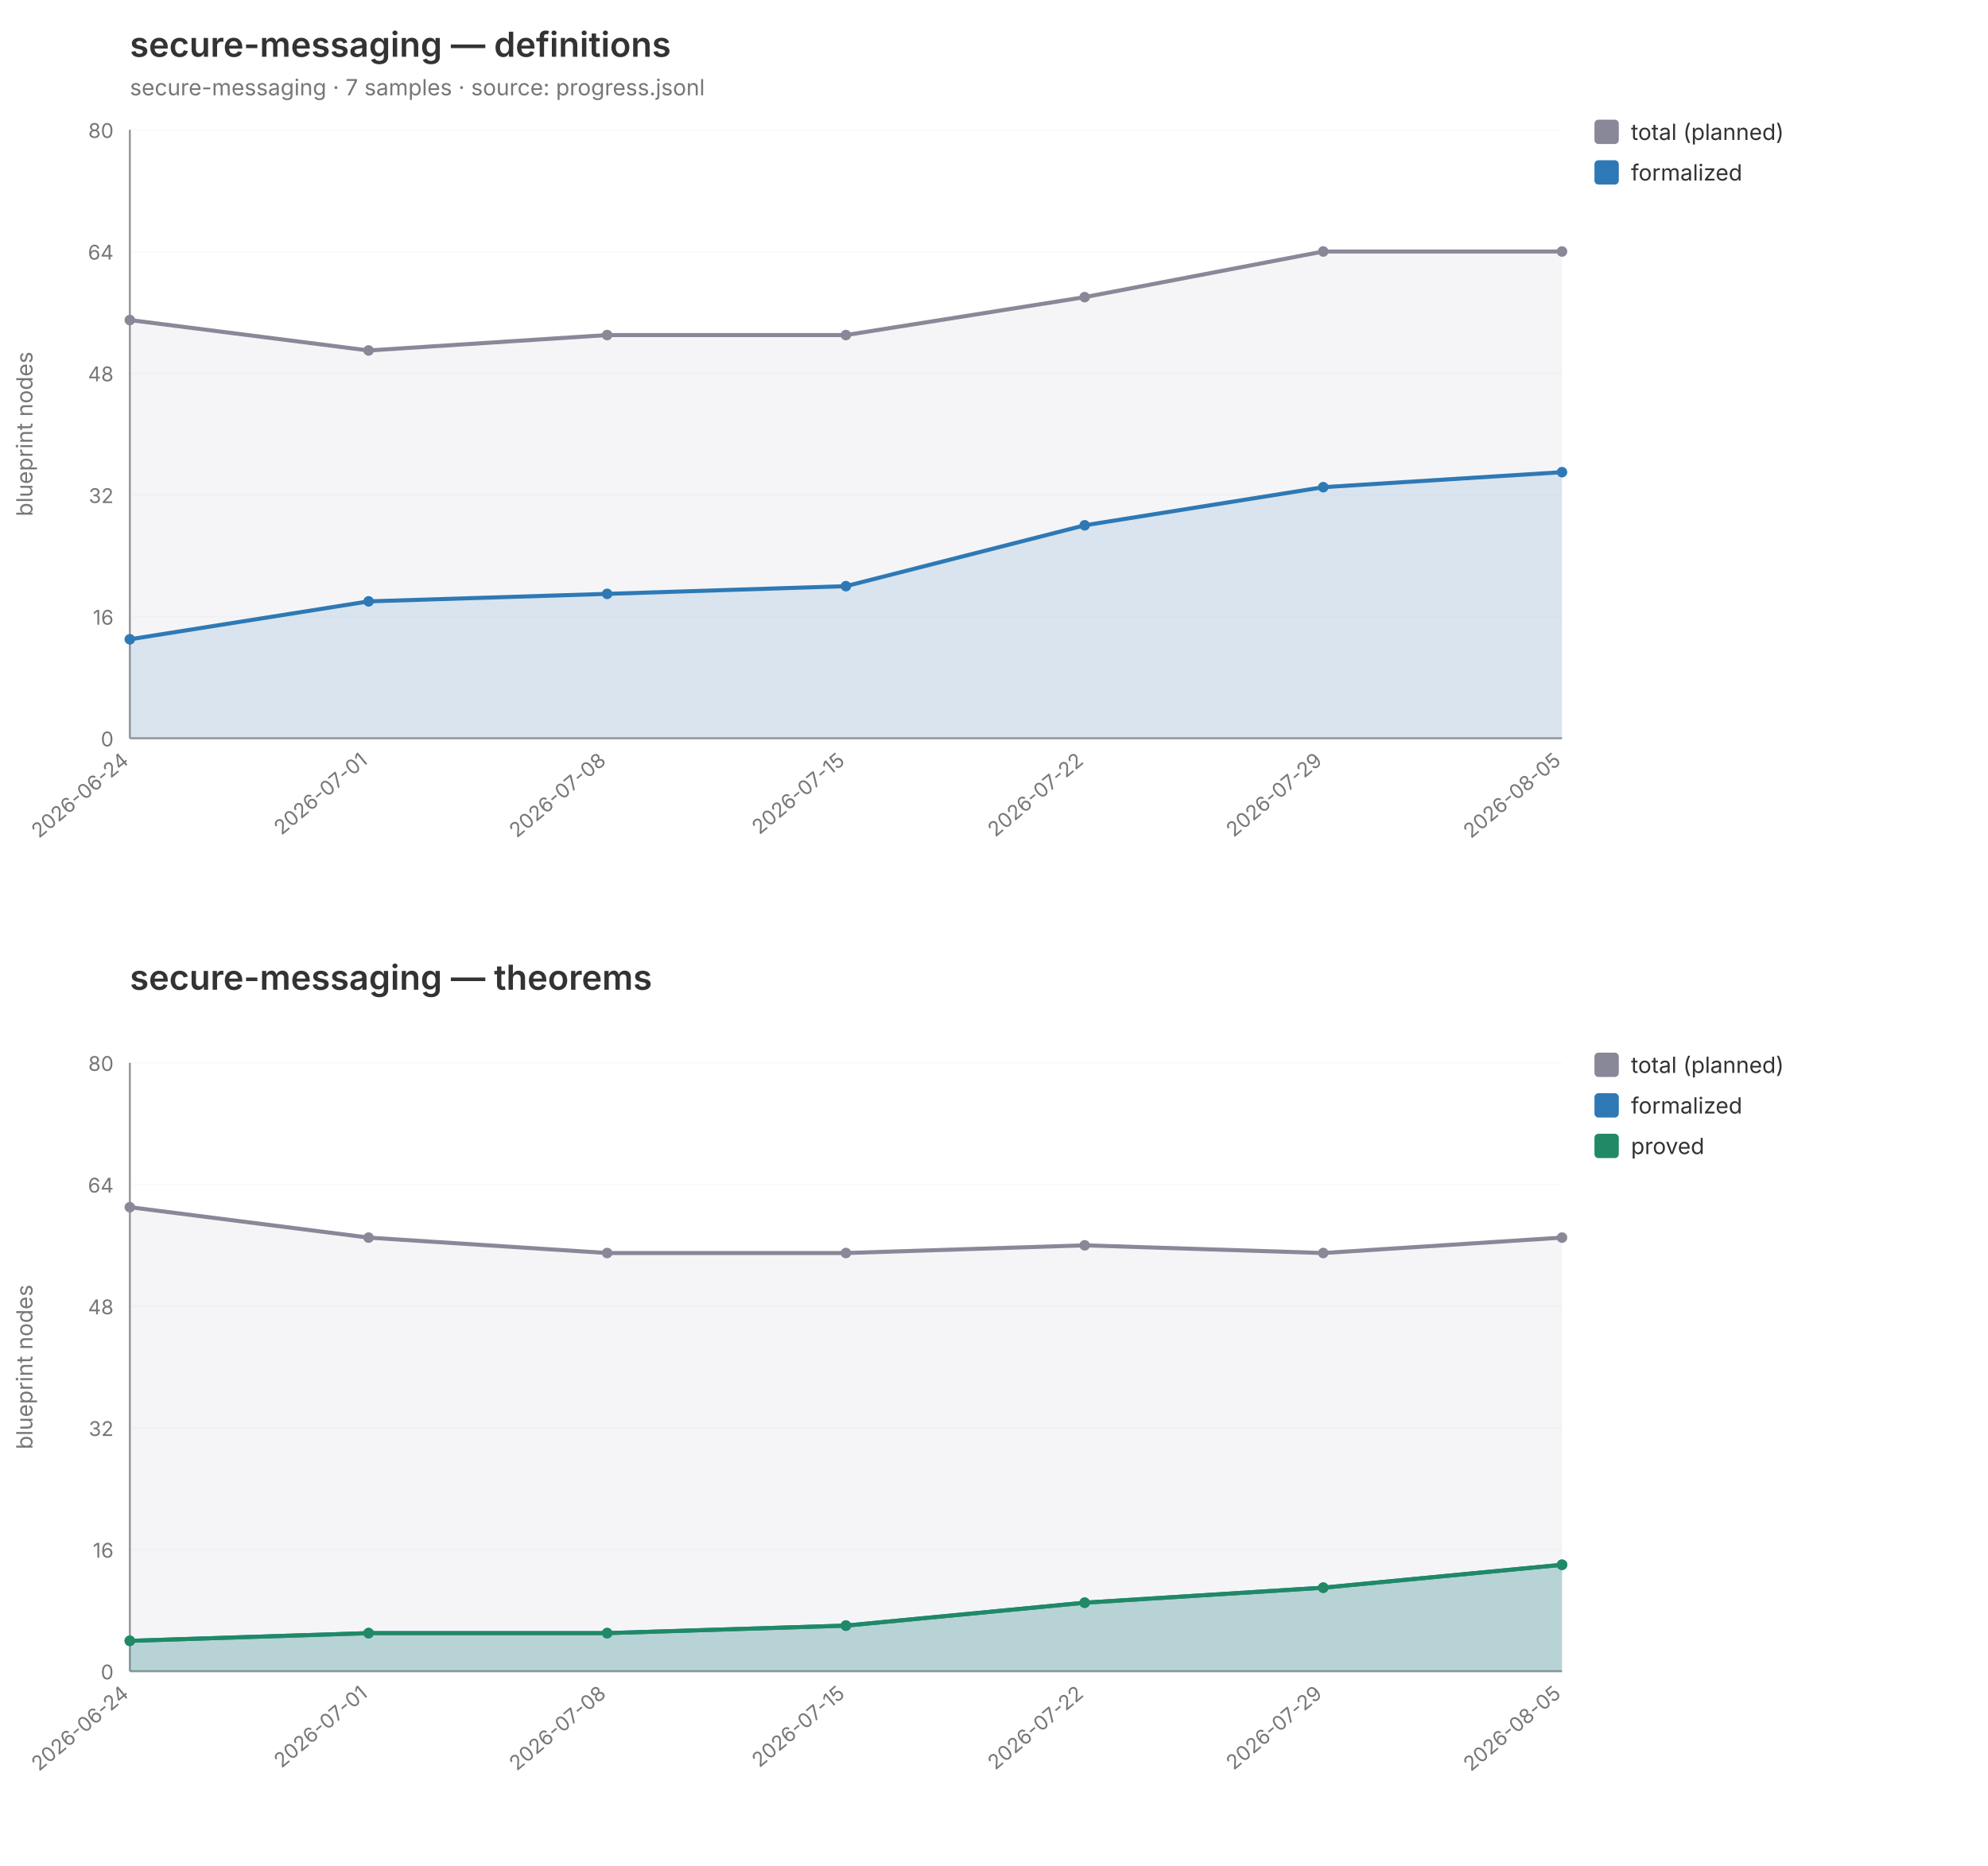
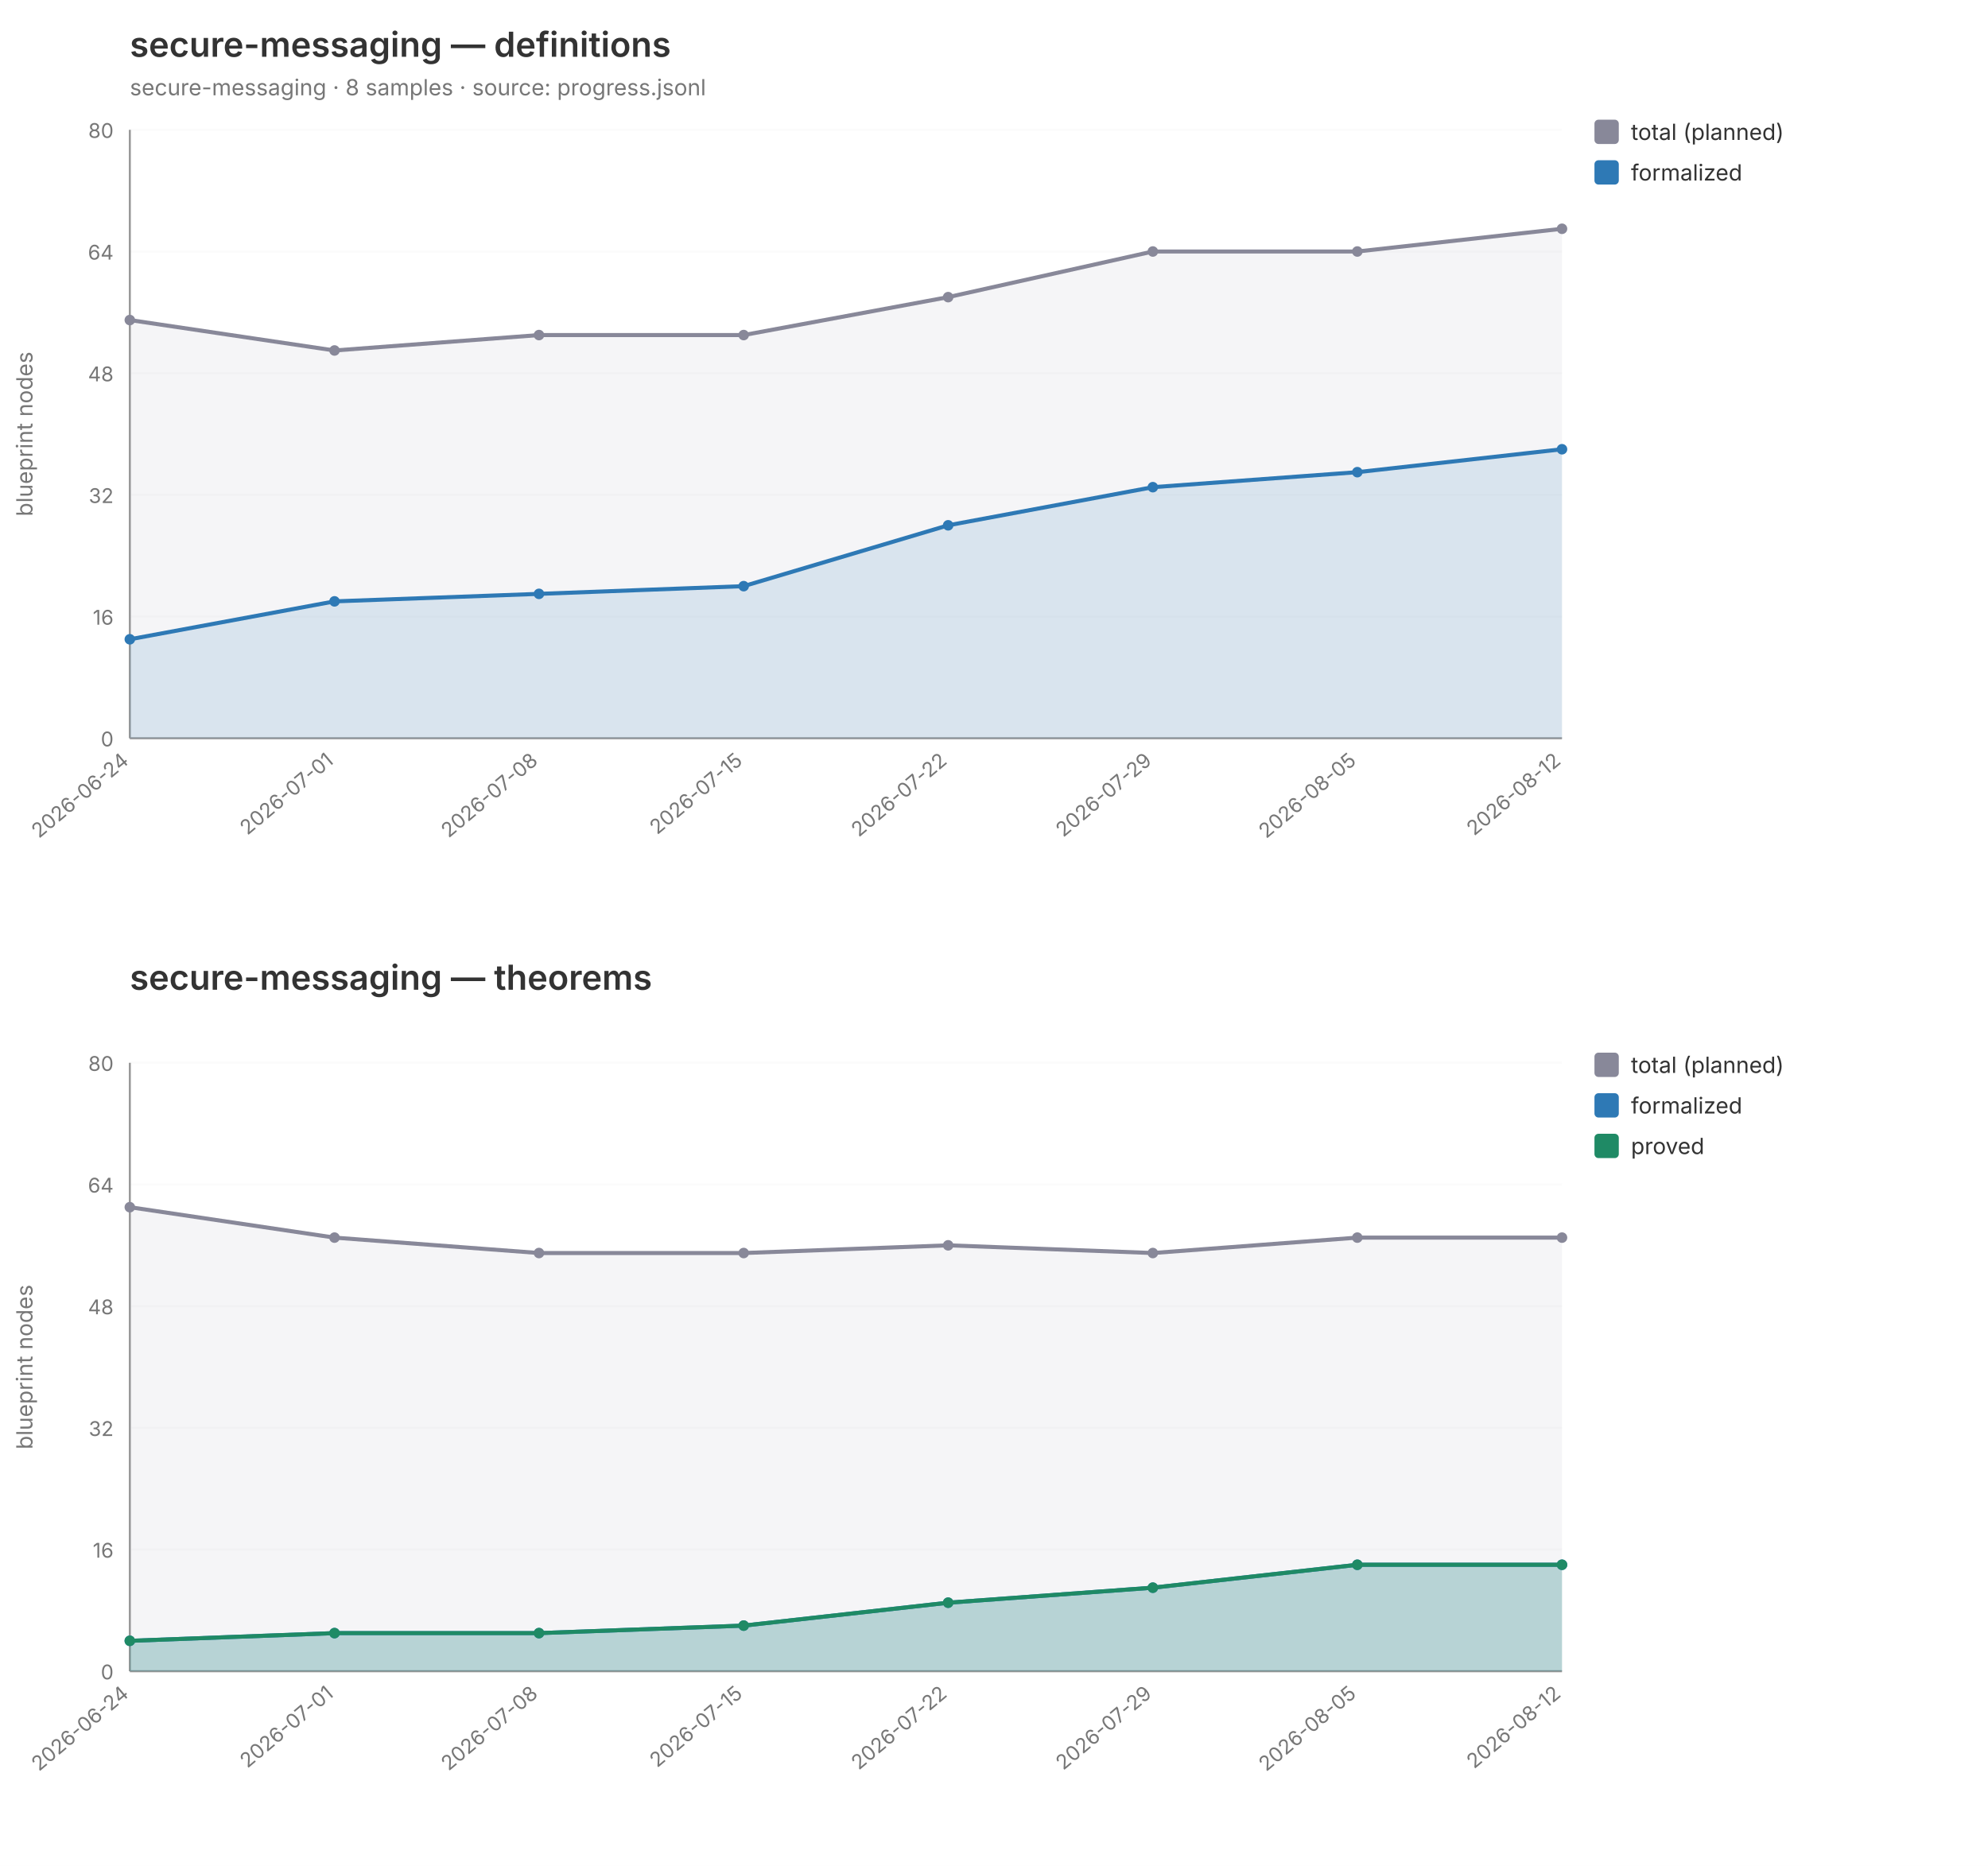
<svg xmlns="http://www.w3.org/2000/svg" width="980" height="920" viewBox="0 0 980 920" font-family="system-ui, -apple-system, Segoe UI, sans-serif">
  <rect width="980" height="920" fill="#FFFFFF" />
  <svg x="0" y="0.0" width="980" height="460" viewBox="0 0 980 460">
    <text x="64" y="28" font-size="17" font-weight="600" fill="#333333">secure-messaging — definitions</text>
-     <text x="64" y="47" font-size="11" fill="#777777">secure-messaging · 7 samples · source: progress.jsonl</text>
+     <text x="64" y="47" font-size="11" fill="#777777">secure-messaging · 8 samples · source: progress.jsonl</text>
    <line x1="64" y1="364.0" x2="770" y2="364.0" stroke="#E4E4E422" />
    <text x="56" y="368.0" font-size="10" text-anchor="end" fill="#777777">0</text>
    <line x1="64" y1="304.0" x2="770" y2="304.0" stroke="#E4E4E422" />
    <text x="56" y="308.0" font-size="10" text-anchor="end" fill="#777777">16</text>
    <line x1="64" y1="244.0" x2="770" y2="244.0" stroke="#E4E4E422" />
    <text x="56" y="248.0" font-size="10" text-anchor="end" fill="#777777">32</text>
    <line x1="64" y1="184.0" x2="770" y2="184.0" stroke="#E4E4E422" />
    <text x="56" y="188.0" font-size="10" text-anchor="end" fill="#777777">48</text>
    <line x1="64" y1="124.0" x2="770" y2="124.0" stroke="#E4E4E422" />
    <text x="56" y="128.0" font-size="10" text-anchor="end" fill="#777777">64</text>
    <line x1="64" y1="64.0" x2="770" y2="64.0" stroke="#E4E4E422" />
    <text x="56" y="68.0" font-size="10" text-anchor="end" fill="#777777">80</text>
    <line x1="64" y1="64" x2="64" y2="364" stroke="#999999" />
    <line x1="64" y1="364" x2="770" y2="364" stroke="#999999" />
    <text x="16" y="214.0" font-size="11" fill="#777777" text-anchor="middle" transform="rotate(-90 16 214.0)">blueprint nodes</text>
    <text x="64.0" y="376.0" font-size="10" fill="#777777" text-anchor="end" transform="rotate(-40 64.0 376.0)">2026-06-24</text>
-     <text x="181.7" y="376.0" font-size="10" fill="#777777" text-anchor="end" transform="rotate(-40 181.7 376.0)">2026-07-01</text>
-     <text x="299.3" y="376.0" font-size="10" fill="#777777" text-anchor="end" transform="rotate(-40 299.3 376.0)">2026-07-08</text>
-     <text x="417.0" y="376.0" font-size="10" fill="#777777" text-anchor="end" transform="rotate(-40 417.0 376.0)">2026-07-15</text>
-     <text x="534.7" y="376.0" font-size="10" fill="#777777" text-anchor="end" transform="rotate(-40 534.7 376.0)">2026-07-22</text>
-     <text x="652.3" y="376.0" font-size="10" fill="#777777" text-anchor="end" transform="rotate(-40 652.3 376.0)">2026-07-29</text>
-     <text x="770.0" y="376.0" font-size="10" fill="#777777" text-anchor="end" transform="rotate(-40 770.0 376.0)">2026-08-05</text>
-     <polygon points="64.0,157.8 181.7,172.8 299.3,165.2 417.0,165.2 534.7,146.5 652.3,124.0 770.0,124.0 770.0,364.0 64.0,364.0" fill="#888899" fill-opacity="0.08" stroke="none" />
-     <polygon points="64.0,315.2 181.7,296.5 299.3,292.8 417.0,289.0 534.7,259.0 652.3,240.2 770.0,232.8 770.0,364.0 64.0,364.0" fill="#2E79B5" fill-opacity="0.14" stroke="none" />
-     <polyline points="64.0,157.8 181.7,172.8 299.3,165.2 417.0,165.2 534.7,146.5 652.3,124.0 770.0,124.0" fill="none" stroke="#888899" stroke-width="2.0" stroke-linejoin="round" />
+     <text x="164.9" y="376.0" font-size="10" fill="#777777" text-anchor="end" transform="rotate(-40 164.9 376.0)">2026-07-01</text>
+     <text x="265.7" y="376.0" font-size="10" fill="#777777" text-anchor="end" transform="rotate(-40 265.7 376.0)">2026-07-08</text>
+     <text x="366.6" y="376.0" font-size="10" fill="#777777" text-anchor="end" transform="rotate(-40 366.6 376.0)">2026-07-15</text>
+     <text x="467.4" y="376.0" font-size="10" fill="#777777" text-anchor="end" transform="rotate(-40 467.4 376.0)">2026-07-22</text>
+     <text x="568.3" y="376.0" font-size="10" fill="#777777" text-anchor="end" transform="rotate(-40 568.3 376.0)">2026-07-29</text>
+     <text x="669.1" y="376.0" font-size="10" fill="#777777" text-anchor="end" transform="rotate(-40 669.1 376.0)">2026-08-05</text>
+     <text x="770.0" y="376.0" font-size="10" fill="#777777" text-anchor="end" transform="rotate(-40 770.0 376.0)">2026-08-12</text>
+     <polygon points="64.0,157.8 164.9,172.8 265.7,165.2 366.6,165.2 467.4,146.5 568.3,124.0 669.1,124.0 770.0,112.8 770.0,364.0 64.0,364.0" fill="#888899" fill-opacity="0.08" stroke="none" />
+     <polygon points="64.0,315.2 164.9,296.5 265.7,292.8 366.6,289.0 467.4,259.0 568.3,240.2 669.1,232.8 770.0,221.5 770.0,364.0 64.0,364.0" fill="#2E79B5" fill-opacity="0.14" stroke="none" />
+     <polyline points="64.0,157.8 164.9,172.8 265.7,165.2 366.6,165.2 467.4,146.5 568.3,124.0 669.1,124.0 770.0,112.8" fill="none" stroke="#888899" stroke-width="2.0" stroke-linejoin="round" />
    <circle cx="64.0" cy="157.8" r="2.6" fill="#888899" />
-     <circle cx="181.7" cy="172.8" r="2.6" fill="#888899" />
-     <circle cx="299.3" cy="165.2" r="2.6" fill="#888899" />
-     <circle cx="417.0" cy="165.2" r="2.6" fill="#888899" />
-     <circle cx="534.7" cy="146.5" r="2.6" fill="#888899" />
-     <circle cx="652.3" cy="124.0" r="2.6" fill="#888899" />
-     <circle cx="770.0" cy="124.0" r="2.6" fill="#888899" />
-     <polyline points="64.0,315.2 181.7,296.5 299.3,292.8 417.0,289.0 534.7,259.0 652.3,240.2 770.0,232.8" fill="none" stroke="#2E79B5" stroke-width="2.0" stroke-linejoin="round" />
+     <circle cx="164.9" cy="172.8" r="2.6" fill="#888899" />
+     <circle cx="265.7" cy="165.2" r="2.6" fill="#888899" />
+     <circle cx="366.6" cy="165.2" r="2.6" fill="#888899" />
+     <circle cx="467.4" cy="146.5" r="2.6" fill="#888899" />
+     <circle cx="568.3" cy="124.0" r="2.6" fill="#888899" />
+     <circle cx="669.1" cy="124.0" r="2.6" fill="#888899" />
+     <circle cx="770.0" cy="112.8" r="2.6" fill="#888899" />
+     <polyline points="64.0,315.2 164.9,296.5 265.7,292.8 366.6,289.0 467.4,259.0 568.3,240.2 669.1,232.8 770.0,221.5" fill="none" stroke="#2E79B5" stroke-width="2.0" stroke-linejoin="round" />
    <circle cx="64.0" cy="315.2" r="2.6" fill="#2E79B5" />
-     <circle cx="181.7" cy="296.5" r="2.6" fill="#2E79B5" />
-     <circle cx="299.3" cy="292.8" r="2.6" fill="#2E79B5" />
-     <circle cx="417.0" cy="289.0" r="2.6" fill="#2E79B5" />
-     <circle cx="534.7" cy="259.0" r="2.6" fill="#2E79B5" />
-     <circle cx="652.3" cy="240.2" r="2.6" fill="#2E79B5" />
-     <circle cx="770.0" cy="232.8" r="2.6" fill="#2E79B5" />
+     <circle cx="164.9" cy="296.5" r="2.6" fill="#2E79B5" />
+     <circle cx="265.7" cy="292.8" r="2.6" fill="#2E79B5" />
+     <circle cx="366.6" cy="289.0" r="2.6" fill="#2E79B5" />
+     <circle cx="467.4" cy="259.0" r="2.6" fill="#2E79B5" />
+     <circle cx="568.3" cy="240.2" r="2.6" fill="#2E79B5" />
+     <circle cx="669.1" cy="232.8" r="2.6" fill="#2E79B5" />
+     <circle cx="770.0" cy="221.5" r="2.6" fill="#2E79B5" />
    <rect x="786" y="59" width="12" height="12" rx="2" fill="#888899" />
    <text x="804" y="69" font-size="11" fill="#333333">total (planned)</text>
    <rect x="786" y="79" width="12" height="12" rx="2" fill="#2E79B5" />
    <text x="804" y="89" font-size="11" fill="#333333">formalized</text>
  </svg>
  <svg x="0" y="460.0" width="980" height="460" viewBox="0 0 980 460">
    <text x="64" y="28" font-size="17" font-weight="600" fill="#333333">secure-messaging — theorems</text>
    <line x1="64" y1="364.0" x2="770" y2="364.0" stroke="#E4E4E422" />
    <text x="56" y="368.0" font-size="10" text-anchor="end" fill="#777777">0</text>
    <line x1="64" y1="304.0" x2="770" y2="304.0" stroke="#E4E4E422" />
    <text x="56" y="308.0" font-size="10" text-anchor="end" fill="#777777">16</text>
    <line x1="64" y1="244.0" x2="770" y2="244.0" stroke="#E4E4E422" />
    <text x="56" y="248.0" font-size="10" text-anchor="end" fill="#777777">32</text>
    <line x1="64" y1="184.0" x2="770" y2="184.0" stroke="#E4E4E422" />
    <text x="56" y="188.0" font-size="10" text-anchor="end" fill="#777777">48</text>
    <line x1="64" y1="124.0" x2="770" y2="124.0" stroke="#E4E4E422" />
    <text x="56" y="128.0" font-size="10" text-anchor="end" fill="#777777">64</text>
    <line x1="64" y1="64.0" x2="770" y2="64.0" stroke="#E4E4E422" />
    <text x="56" y="68.0" font-size="10" text-anchor="end" fill="#777777">80</text>
    <line x1="64" y1="64" x2="64" y2="364" stroke="#999999" />
    <line x1="64" y1="364" x2="770" y2="364" stroke="#999999" />
    <text x="16" y="214.0" font-size="11" fill="#777777" text-anchor="middle" transform="rotate(-90 16 214.0)">blueprint nodes</text>
    <text x="64.0" y="376.0" font-size="10" fill="#777777" text-anchor="end" transform="rotate(-40 64.0 376.0)">2026-06-24</text>
-     <text x="181.7" y="376.0" font-size="10" fill="#777777" text-anchor="end" transform="rotate(-40 181.7 376.0)">2026-07-01</text>
-     <text x="299.3" y="376.0" font-size="10" fill="#777777" text-anchor="end" transform="rotate(-40 299.3 376.0)">2026-07-08</text>
-     <text x="417.0" y="376.0" font-size="10" fill="#777777" text-anchor="end" transform="rotate(-40 417.0 376.0)">2026-07-15</text>
-     <text x="534.7" y="376.0" font-size="10" fill="#777777" text-anchor="end" transform="rotate(-40 534.7 376.0)">2026-07-22</text>
-     <text x="652.3" y="376.0" font-size="10" fill="#777777" text-anchor="end" transform="rotate(-40 652.3 376.0)">2026-07-29</text>
-     <text x="770.0" y="376.0" font-size="10" fill="#777777" text-anchor="end" transform="rotate(-40 770.0 376.0)">2026-08-05</text>
-     <polygon points="64.0,135.2 181.7,150.2 299.3,157.8 417.0,157.8 534.7,154.0 652.3,157.8 770.0,150.2 770.0,364.0 64.0,364.0" fill="#888899" fill-opacity="0.08" stroke="none" />
-     <polygon points="64.0,349.0 181.7,345.2 299.3,345.2 417.0,341.5 534.7,330.2 652.3,322.8 770.0,311.5 770.0,364.0 64.0,364.0" fill="#2E79B5" fill-opacity="0.14" stroke="none" />
-     <polygon points="64.0,349.0 181.7,345.2 299.3,345.2 417.0,341.5 534.7,330.2 652.3,322.8 770.0,311.5 770.0,364.0 64.0,364.0" fill="#1F8A65" fill-opacity="0.18" stroke="none" />
-     <polyline points="64.0,135.2 181.7,150.2 299.3,157.8 417.0,157.8 534.7,154.0 652.3,157.8 770.0,150.2" fill="none" stroke="#888899" stroke-width="2.0" stroke-linejoin="round" />
+     <text x="164.9" y="376.0" font-size="10" fill="#777777" text-anchor="end" transform="rotate(-40 164.9 376.0)">2026-07-01</text>
+     <text x="265.7" y="376.0" font-size="10" fill="#777777" text-anchor="end" transform="rotate(-40 265.7 376.0)">2026-07-08</text>
+     <text x="366.6" y="376.0" font-size="10" fill="#777777" text-anchor="end" transform="rotate(-40 366.6 376.0)">2026-07-15</text>
+     <text x="467.4" y="376.0" font-size="10" fill="#777777" text-anchor="end" transform="rotate(-40 467.4 376.0)">2026-07-22</text>
+     <text x="568.3" y="376.0" font-size="10" fill="#777777" text-anchor="end" transform="rotate(-40 568.3 376.0)">2026-07-29</text>
+     <text x="669.1" y="376.0" font-size="10" fill="#777777" text-anchor="end" transform="rotate(-40 669.1 376.0)">2026-08-05</text>
+     <text x="770.0" y="376.0" font-size="10" fill="#777777" text-anchor="end" transform="rotate(-40 770.0 376.0)">2026-08-12</text>
+     <polygon points="64.0,135.2 164.9,150.2 265.7,157.8 366.6,157.8 467.4,154.0 568.3,157.8 669.1,150.2 770.0,150.2 770.0,364.0 64.0,364.0" fill="#888899" fill-opacity="0.08" stroke="none" />
+     <polygon points="64.0,349.0 164.9,345.2 265.7,345.2 366.6,341.5 467.4,330.2 568.3,322.8 669.1,311.5 770.0,311.5 770.0,364.0 64.0,364.0" fill="#2E79B5" fill-opacity="0.14" stroke="none" />
+     <polygon points="64.0,349.0 164.9,345.2 265.7,345.2 366.6,341.5 467.4,330.2 568.3,322.8 669.1,311.5 770.0,311.5 770.0,364.0 64.0,364.0" fill="#1F8A65" fill-opacity="0.18" stroke="none" />
+     <polyline points="64.0,135.2 164.9,150.2 265.7,157.8 366.6,157.8 467.4,154.0 568.3,157.8 669.1,150.2 770.0,150.2" fill="none" stroke="#888899" stroke-width="2.0" stroke-linejoin="round" />
    <circle cx="64.0" cy="135.2" r="2.6" fill="#888899" />
-     <circle cx="181.7" cy="150.2" r="2.6" fill="#888899" />
-     <circle cx="299.3" cy="157.8" r="2.6" fill="#888899" />
-     <circle cx="417.0" cy="157.8" r="2.6" fill="#888899" />
-     <circle cx="534.7" cy="154.0" r="2.6" fill="#888899" />
-     <circle cx="652.3" cy="157.8" r="2.6" fill="#888899" />
+     <circle cx="164.9" cy="150.2" r="2.6" fill="#888899" />
+     <circle cx="265.7" cy="157.8" r="2.6" fill="#888899" />
+     <circle cx="366.6" cy="157.8" r="2.6" fill="#888899" />
+     <circle cx="467.4" cy="154.0" r="2.6" fill="#888899" />
+     <circle cx="568.3" cy="157.8" r="2.6" fill="#888899" />
+     <circle cx="669.1" cy="150.2" r="2.6" fill="#888899" />
    <circle cx="770.0" cy="150.2" r="2.6" fill="#888899" />
-     <polyline points="64.0,349.0 181.7,345.2 299.3,345.2 417.0,341.5 534.7,330.2 652.3,322.8 770.0,311.5" fill="none" stroke="#2E79B5" stroke-width="2.0" stroke-linejoin="round" />
+     <polyline points="64.0,349.0 164.9,345.2 265.7,345.2 366.6,341.5 467.4,330.2 568.3,322.8 669.1,311.5 770.0,311.5" fill="none" stroke="#2E79B5" stroke-width="2.0" stroke-linejoin="round" />
    <circle cx="64.0" cy="349.0" r="2.6" fill="#2E79B5" />
-     <circle cx="181.7" cy="345.2" r="2.6" fill="#2E79B5" />
-     <circle cx="299.3" cy="345.2" r="2.6" fill="#2E79B5" />
-     <circle cx="417.0" cy="341.5" r="2.6" fill="#2E79B5" />
-     <circle cx="534.7" cy="330.2" r="2.6" fill="#2E79B5" />
-     <circle cx="652.3" cy="322.8" r="2.6" fill="#2E79B5" />
+     <circle cx="164.9" cy="345.2" r="2.6" fill="#2E79B5" />
+     <circle cx="265.7" cy="345.2" r="2.6" fill="#2E79B5" />
+     <circle cx="366.6" cy="341.5" r="2.6" fill="#2E79B5" />
+     <circle cx="467.4" cy="330.2" r="2.6" fill="#2E79B5" />
+     <circle cx="568.3" cy="322.8" r="2.6" fill="#2E79B5" />
+     <circle cx="669.1" cy="311.5" r="2.6" fill="#2E79B5" />
    <circle cx="770.0" cy="311.5" r="2.6" fill="#2E79B5" />
-     <polyline points="64.0,349.0 181.7,345.2 299.3,345.2 417.0,341.5 534.7,330.2 652.3,322.8 770.0,311.5" fill="none" stroke="#1F8A65" stroke-width="2.0" stroke-linejoin="round" />
+     <polyline points="64.0,349.0 164.9,345.2 265.7,345.2 366.6,341.5 467.4,330.2 568.3,322.8 669.1,311.5 770.0,311.5" fill="none" stroke="#1F8A65" stroke-width="2.0" stroke-linejoin="round" />
    <circle cx="64.0" cy="349.0" r="2.6" fill="#1F8A65" />
-     <circle cx="181.7" cy="345.2" r="2.6" fill="#1F8A65" />
-     <circle cx="299.3" cy="345.2" r="2.6" fill="#1F8A65" />
-     <circle cx="417.0" cy="341.5" r="2.6" fill="#1F8A65" />
-     <circle cx="534.7" cy="330.2" r="2.6" fill="#1F8A65" />
-     <circle cx="652.3" cy="322.8" r="2.6" fill="#1F8A65" />
+     <circle cx="164.9" cy="345.2" r="2.6" fill="#1F8A65" />
+     <circle cx="265.7" cy="345.2" r="2.6" fill="#1F8A65" />
+     <circle cx="366.6" cy="341.5" r="2.6" fill="#1F8A65" />
+     <circle cx="467.4" cy="330.2" r="2.6" fill="#1F8A65" />
+     <circle cx="568.3" cy="322.8" r="2.6" fill="#1F8A65" />
+     <circle cx="669.1" cy="311.5" r="2.6" fill="#1F8A65" />
    <circle cx="770.0" cy="311.5" r="2.6" fill="#1F8A65" />
    <rect x="786" y="59" width="12" height="12" rx="2" fill="#888899" />
    <text x="804" y="69" font-size="11" fill="#333333">total (planned)</text>
    <rect x="786" y="79" width="12" height="12" rx="2" fill="#2E79B5" />
    <text x="804" y="89" font-size="11" fill="#333333">formalized</text>
    <rect x="786" y="99" width="12" height="12" rx="2" fill="#1F8A65" />
    <text x="804" y="109" font-size="11" fill="#333333">proved</text>
  </svg>
</svg>
